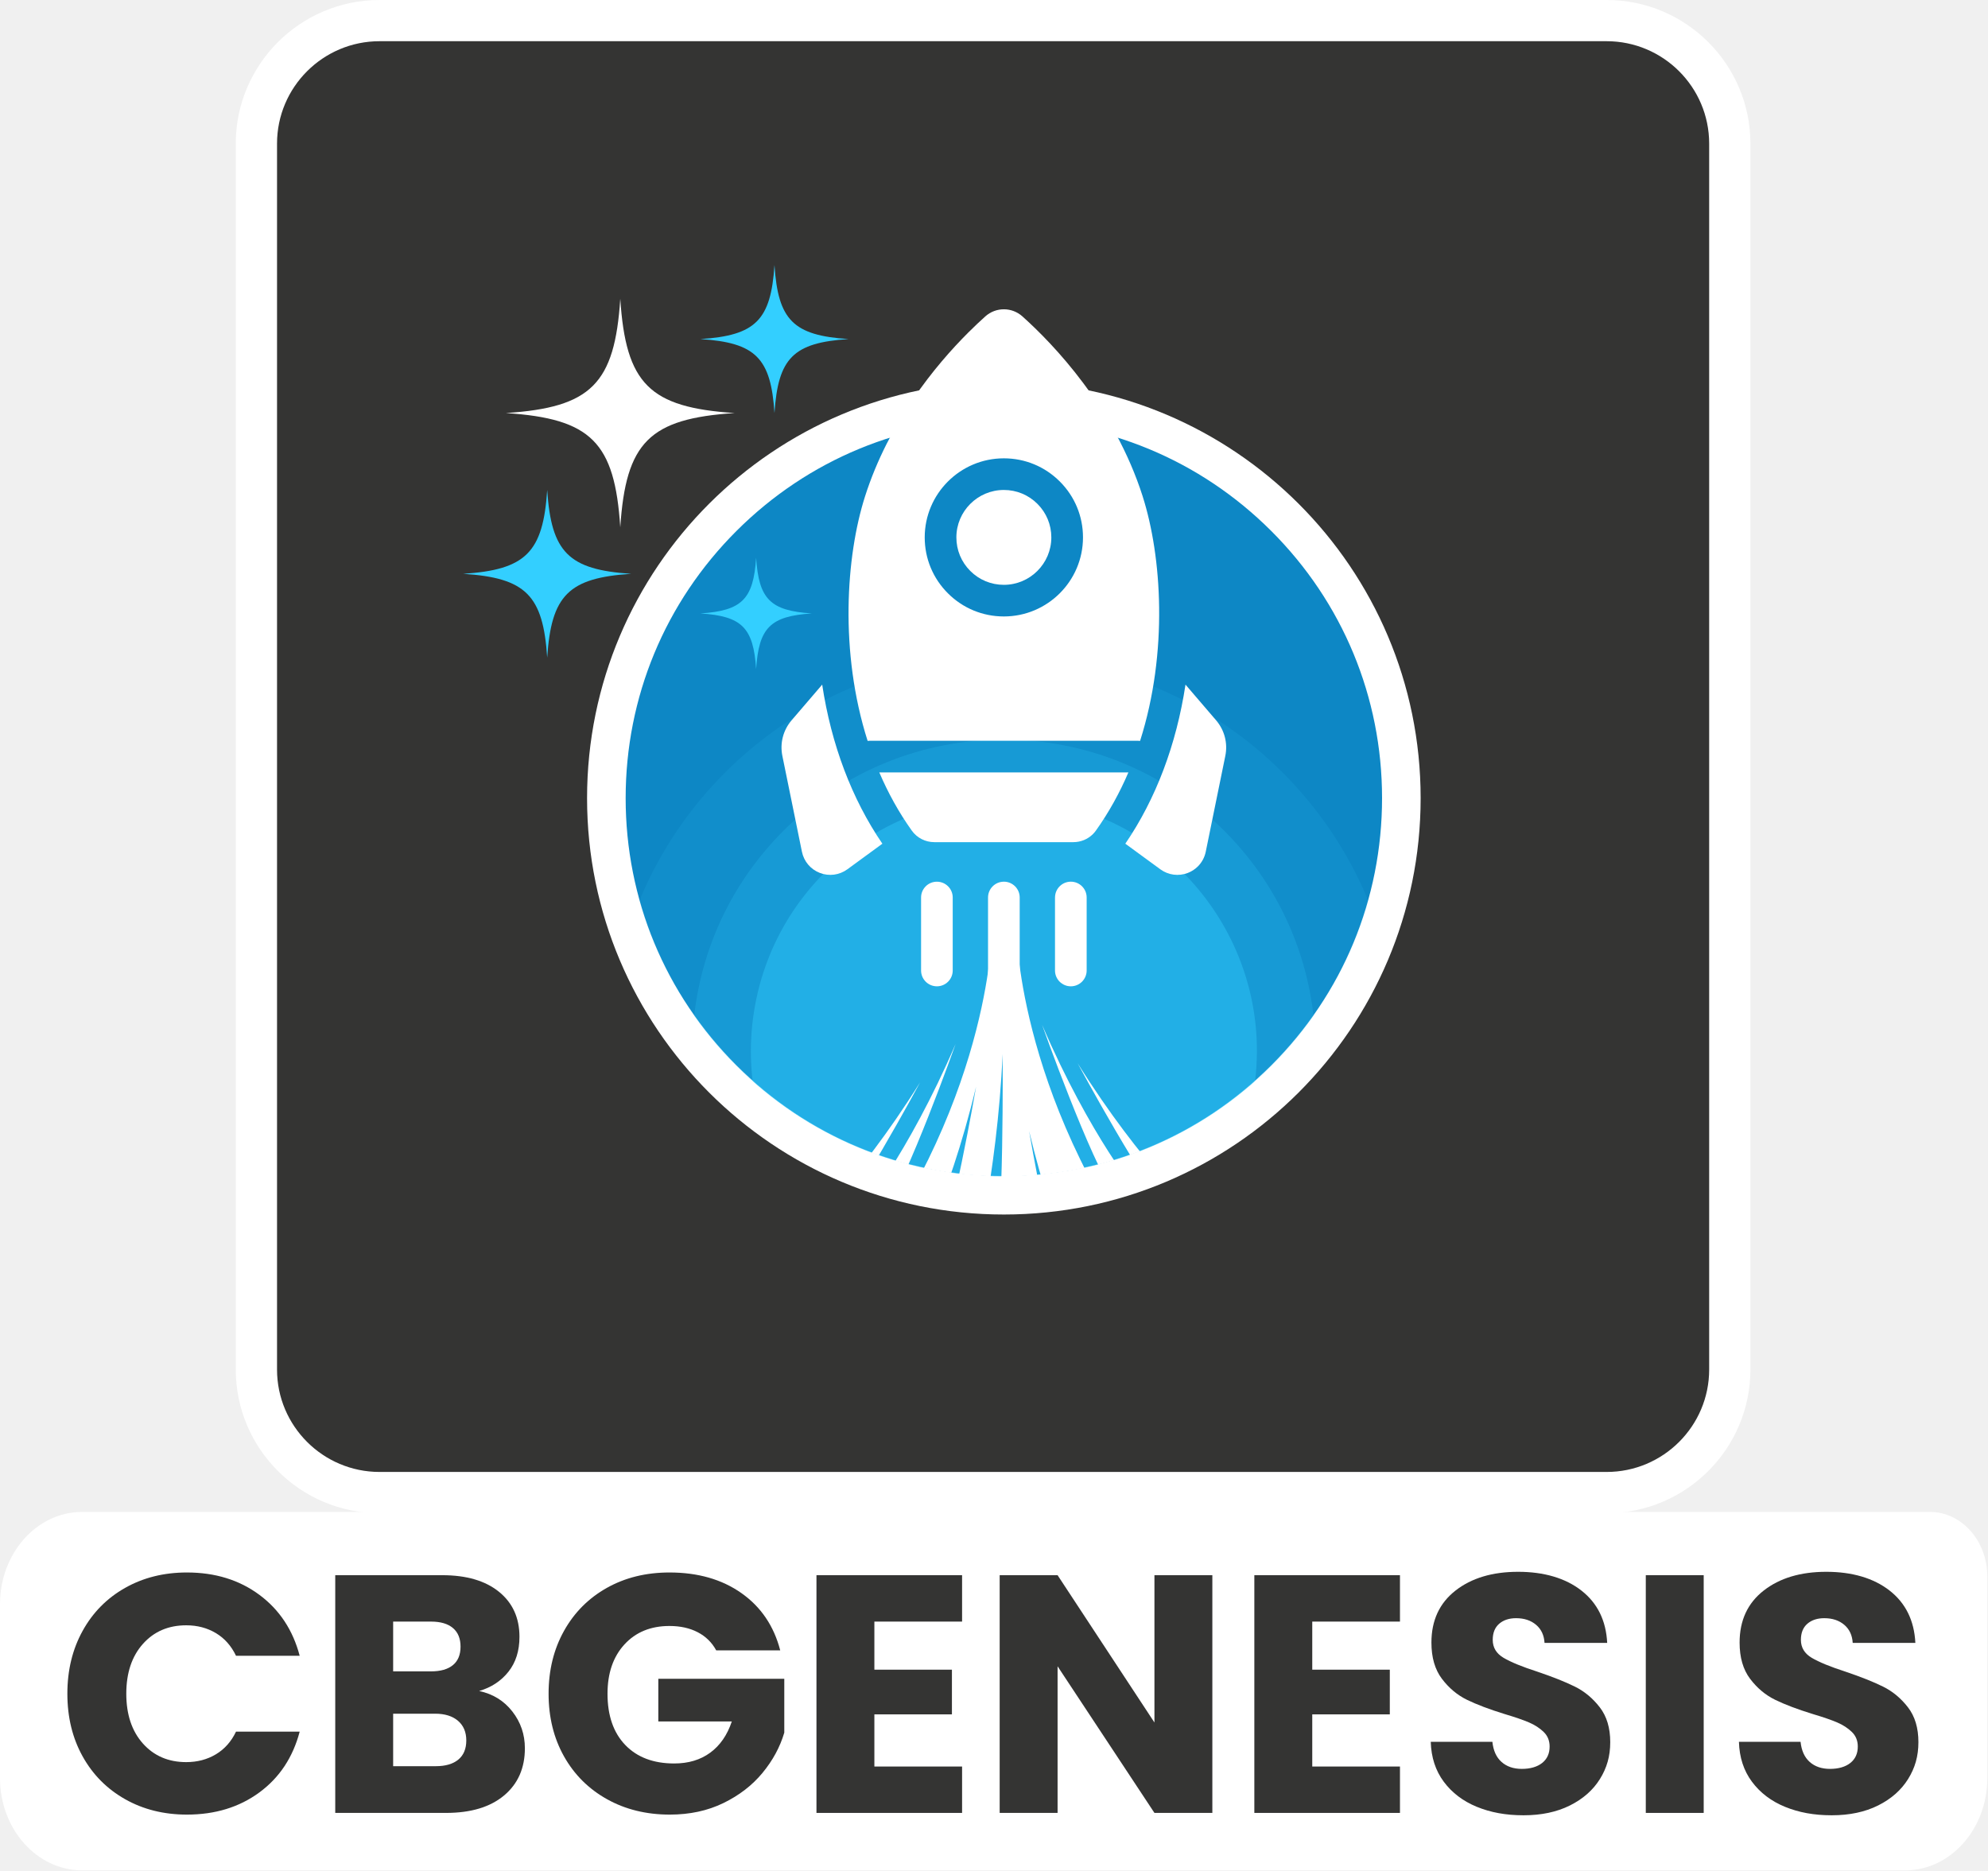
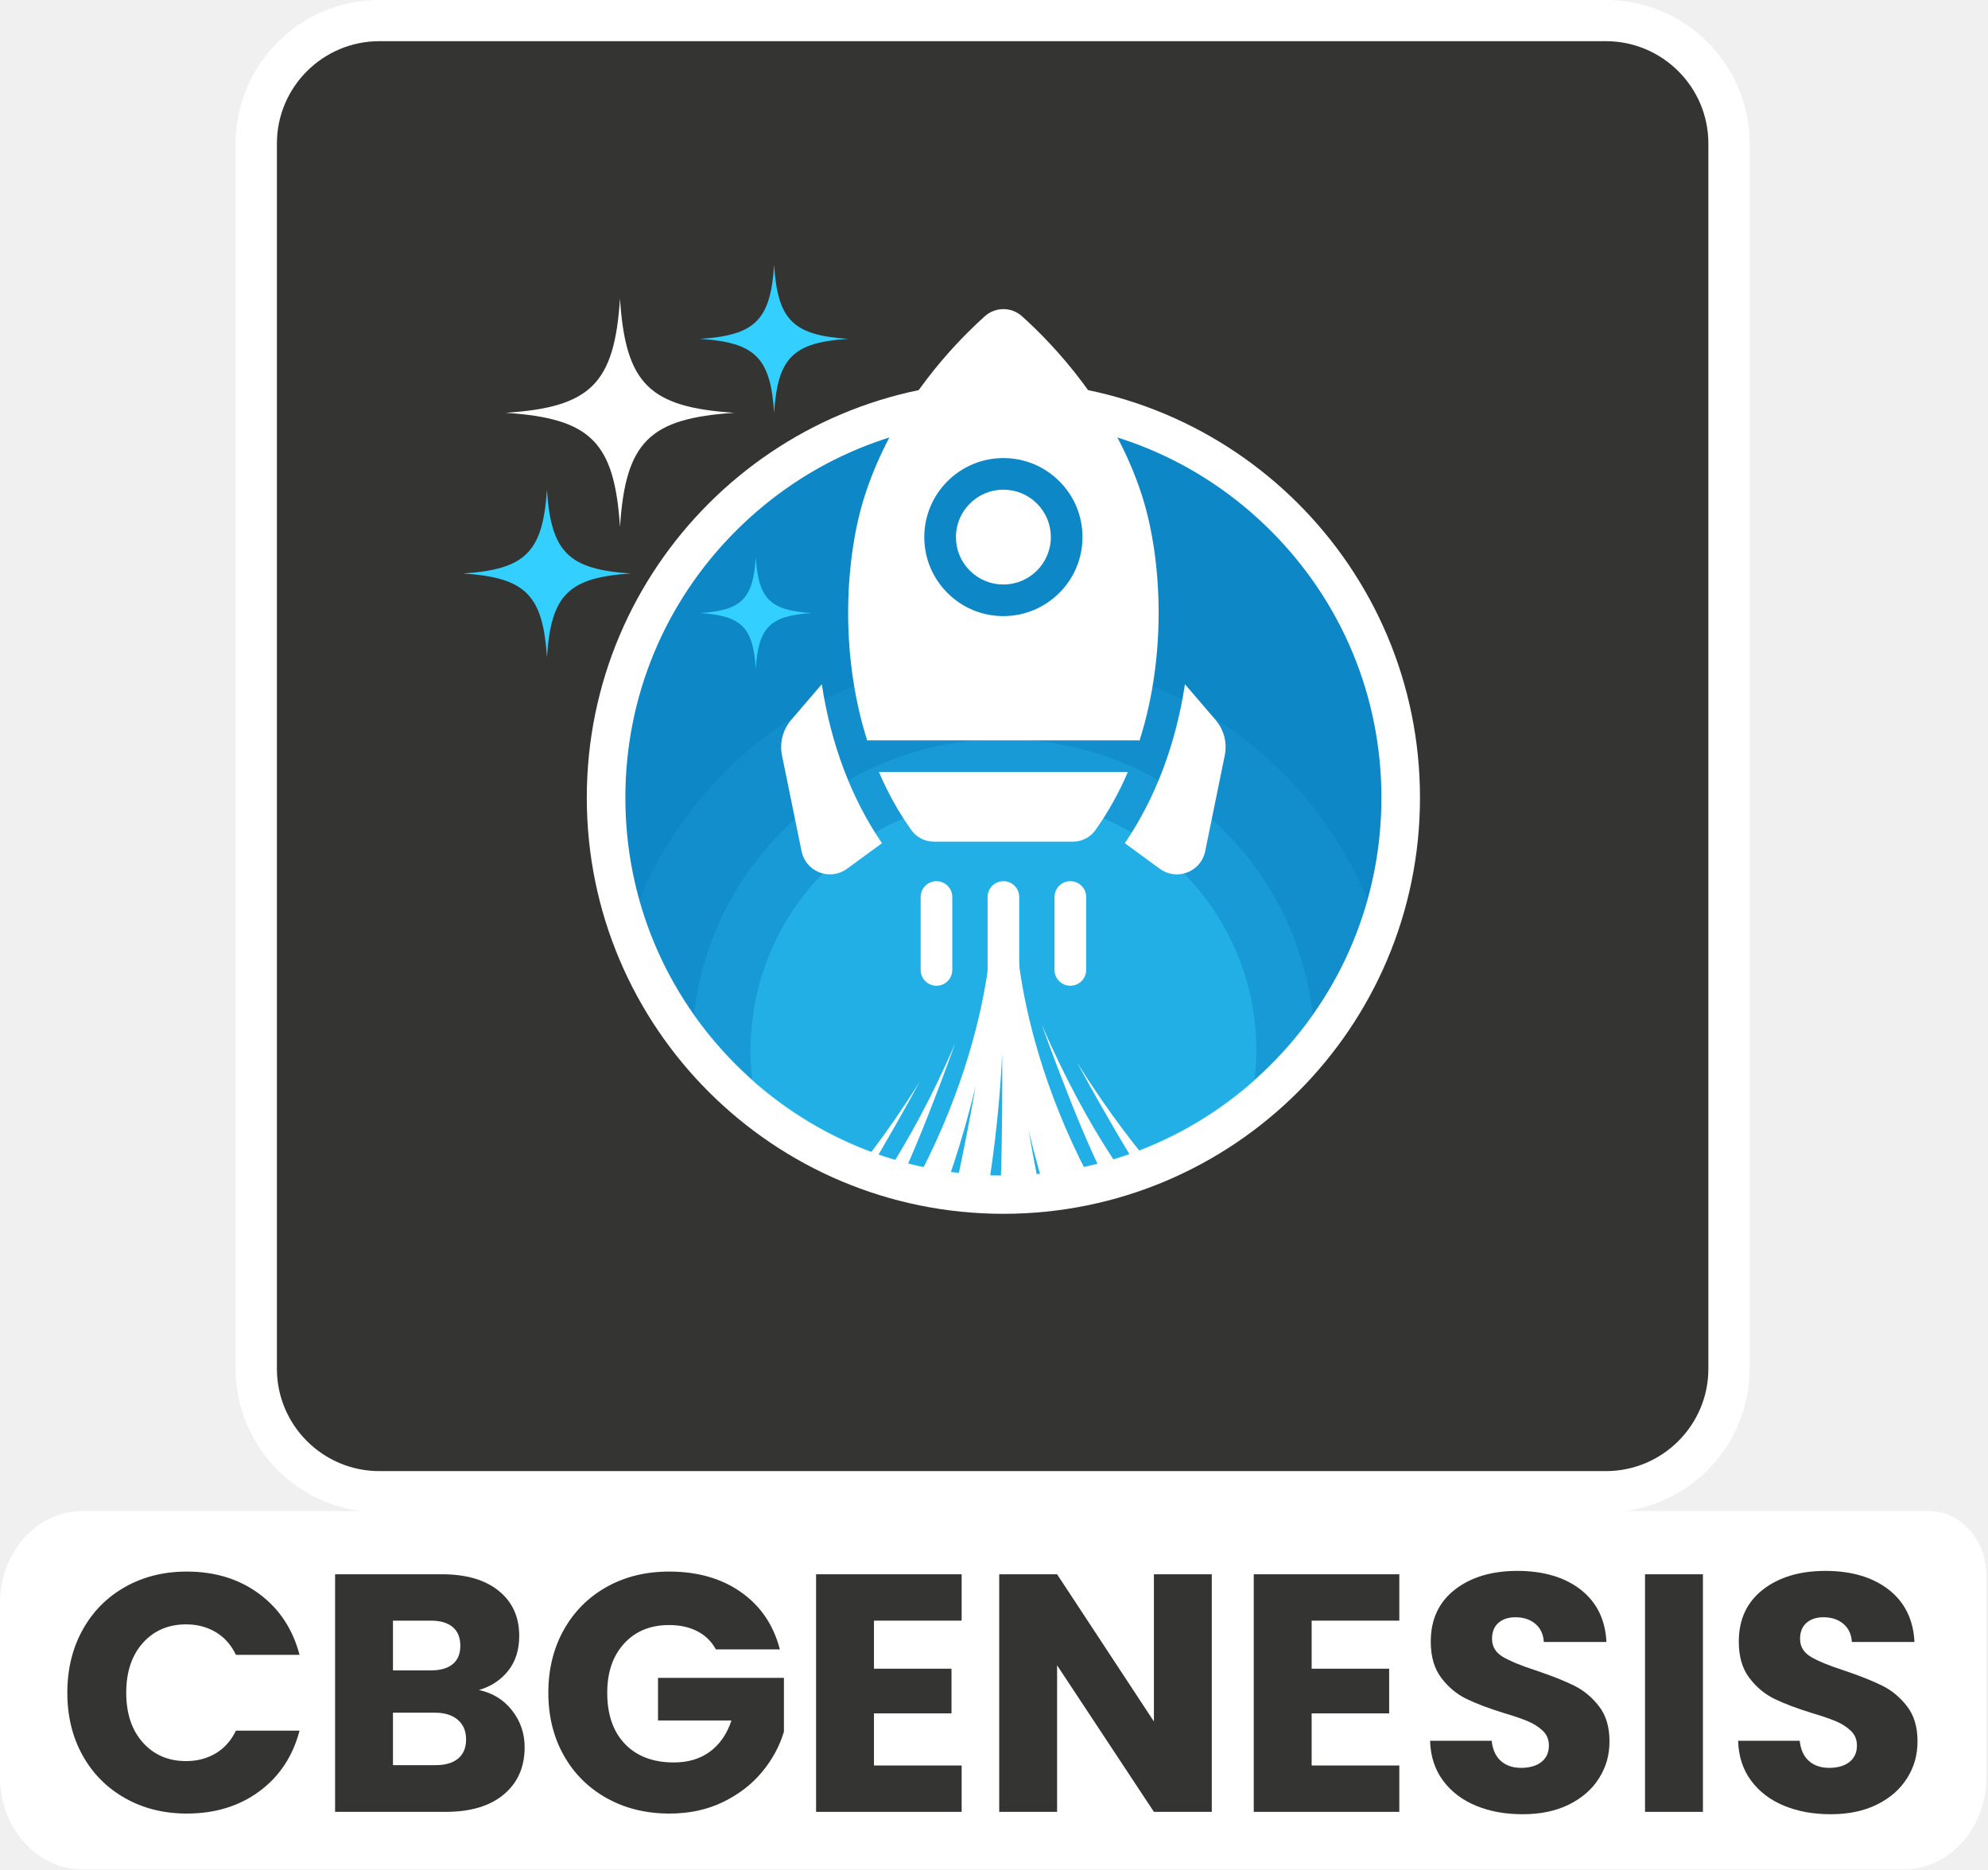
- <svg xmlns="http://www.w3.org/2000/svg" width="389" height="366" viewBox="0 0 389 366" fill="none">
-   <path d="M372.776 366.001H16.087C7.2 366.001 0 357.917 0 347.946V313.915C0 303.944 7.204 295.859 16.087 295.859H377.615C383.826 295.859 388.863 301.512 388.863 308.484V347.946C388.863 357.917 381.659 366.001 372.776 366.001Z" fill="white" />
-   <g clip-path="url(#clip0_912_1367)">
-     <path d="M16.164 319.142C18.151 315.541 20.924 312.736 24.48 310.726C28.036 308.716 32.067 307.711 36.573 307.711C42.096 307.711 46.822 309.169 50.754 312.084C54.686 315 57.314 318.976 58.64 324.012H46.182C45.254 322.068 43.94 320.589 42.239 319.572C40.538 318.556 38.605 318.048 36.441 318.048C32.951 318.048 30.123 319.263 27.959 321.693C25.794 324.123 24.712 327.37 24.712 331.434C24.712 335.498 25.794 338.745 27.959 341.175C30.123 343.605 32.951 344.82 36.441 344.82C38.605 344.82 40.538 344.311 42.239 343.295C43.94 342.279 45.254 340.799 46.182 338.856H58.64C57.314 343.892 54.686 347.857 50.754 350.75C46.822 353.644 42.096 355.091 36.573 355.091C32.067 355.091 28.036 354.086 24.48 352.076C20.924 350.066 18.151 347.271 16.164 343.693C14.176 340.115 13.182 336.028 13.182 331.434C13.182 326.84 14.176 322.742 16.164 319.142Z" fill="#343433" />
-     <path d="M100.254 334.914C101.889 337.012 102.706 339.409 102.706 342.104C102.706 345.991 101.348 349.073 98.631 351.348C95.914 353.623 92.126 354.76 87.266 354.76H65.598V308.242H86.537C91.264 308.242 94.964 309.325 97.637 311.489C100.31 313.654 101.646 316.592 101.646 320.302C101.646 323.041 100.928 325.317 99.492 327.128C98.057 328.939 96.146 330.198 93.76 330.905C96.455 331.479 98.62 332.816 100.254 334.914ZM76.929 327.062H84.351C86.206 327.062 87.631 326.653 88.625 325.836C89.619 325.018 90.116 323.815 90.116 322.224C90.116 320.634 89.619 319.419 88.625 318.58C87.631 317.74 86.206 317.321 84.351 317.321H76.929V327.062ZM89.685 344.324C90.723 343.462 91.242 342.214 91.242 340.58C91.242 338.945 90.701 337.664 89.619 336.736C88.537 335.809 87.046 335.345 85.146 335.345H76.929V345.616H85.278C87.178 345.616 88.647 345.185 89.685 344.324Z" fill="#343433" />
-     <path d="M140.146 322.952C139.307 321.406 138.103 320.224 136.535 319.407C134.966 318.589 133.122 318.181 131.001 318.181C127.335 318.181 124.397 319.385 122.188 321.792C119.979 324.2 118.875 327.414 118.875 331.434C118.875 335.719 120.035 339.065 122.354 341.473C124.673 343.881 127.865 345.085 131.929 345.085C134.712 345.085 137.065 344.378 138.986 342.964C140.908 341.55 142.311 339.518 143.194 336.868H128.815V328.518H153.465V339.054C152.626 341.882 151.201 344.51 149.191 346.94C147.181 349.37 144.63 351.336 141.538 352.838C138.445 354.34 134.955 355.091 131.068 355.091C126.473 355.091 122.376 354.086 118.776 352.076C115.175 350.066 112.37 347.271 110.36 343.693C108.35 340.115 107.345 336.028 107.345 331.434C107.345 326.84 108.35 322.742 110.36 319.142C112.37 315.541 115.164 312.736 118.742 310.726C122.321 308.716 126.407 307.711 131.001 307.711C136.568 307.711 141.262 309.058 145.083 311.753C148.904 314.448 151.433 318.181 152.67 322.952H140.146Z" fill="#343433" />
-     <path d="M171.092 317.321V326.73H186.267V335.477H171.092V345.682H188.255V354.76H159.761V308.242H188.255V317.321H171.092Z" fill="#343433" />
-     <path d="M237.225 354.76H225.894L206.942 326.068V354.76H195.61V308.242H206.942L225.894 337.068V308.242H237.225V354.76Z" fill="#343433" />
-     <path d="M256.774 317.321V326.73H271.949V335.477H256.774V345.682H273.937V354.76H245.442V308.242H273.937V317.321H256.774Z" fill="#343433" />
-     <path d="M288.973 353.566C286.278 352.462 284.125 350.827 282.512 348.663C280.9 346.498 280.049 343.892 279.961 340.843H292.021C292.198 342.566 292.794 343.88 293.81 344.786C294.826 345.692 296.152 346.145 297.786 346.145C299.421 346.145 300.79 345.758 301.762 344.985C302.734 344.212 303.22 343.141 303.22 341.771C303.22 340.622 302.834 339.673 302.06 338.922C301.287 338.171 300.338 337.552 299.211 337.066C298.085 336.58 296.483 336.028 294.407 335.41C291.403 334.482 288.951 333.554 287.051 332.626C285.152 331.699 283.517 330.329 282.148 328.518C280.778 326.707 280.093 324.343 280.093 321.428C280.093 317.098 281.662 313.708 284.798 311.256C287.935 308.804 292.021 307.578 297.057 307.578C302.094 307.578 306.313 308.804 309.449 311.256C312.586 313.708 314.264 317.12 314.485 321.494H302.226C302.138 319.992 301.586 318.81 300.569 317.949C299.553 317.087 298.25 316.656 296.66 316.656C295.29 316.656 294.186 317.021 293.347 317.75C292.507 318.479 292.088 319.528 292.088 320.897C292.088 322.399 292.794 323.57 294.208 324.41C295.622 325.249 297.831 326.155 300.835 327.126C303.839 328.142 306.279 329.114 308.157 330.042C310.034 330.97 311.658 332.317 313.027 334.084C314.397 335.851 315.082 338.126 315.082 340.91C315.082 343.693 314.408 345.968 313.061 348.133C311.713 350.297 309.758 352.02 307.196 353.301C304.634 354.582 301.608 355.223 298.118 355.223C294.628 355.223 291.668 354.671 288.973 353.566Z" fill="#343433" />
-     <path d="M333.37 308.242V354.76H322.039V308.242H333.37Z" fill="#343433" />
-     <path d="M349.275 353.566C346.58 352.462 344.426 350.827 342.814 348.663C341.201 346.498 340.351 343.892 340.263 340.843H352.323C352.5 342.566 353.096 343.88 354.112 344.786C355.128 345.692 356.454 346.145 358.088 346.145C359.723 346.145 361.092 345.758 362.064 344.985C363.036 344.212 363.522 343.141 363.522 341.771C363.522 340.622 363.135 339.673 362.362 338.922C361.589 338.171 360.639 337.552 359.513 337.066C358.386 336.58 356.785 336.028 354.709 335.41C351.705 334.482 349.253 333.554 347.353 332.626C345.454 331.699 343.819 330.329 342.449 328.518C341.08 326.707 340.395 324.343 340.395 321.428C340.395 317.098 341.964 313.708 345.1 311.256C348.237 308.804 352.323 307.578 357.359 307.578C362.395 307.578 366.614 308.804 369.751 311.256C372.887 313.708 374.566 317.12 374.787 321.494H362.528C362.44 319.992 361.887 318.81 360.871 317.949C359.855 317.087 358.552 316.656 356.962 316.656C355.592 316.656 354.488 317.021 353.648 317.75C352.809 318.479 352.389 319.528 352.389 320.897C352.389 322.399 353.096 323.57 354.51 324.41C355.923 325.249 358.132 326.155 361.136 327.126C364.14 328.142 366.581 329.114 368.459 330.042C370.336 330.97 371.96 332.317 373.329 334.084C374.699 335.851 375.383 338.126 375.383 340.91C375.383 343.693 374.71 345.968 373.362 348.133C372.015 350.297 370.06 352.02 367.498 353.301C364.936 354.582 361.909 355.223 358.419 355.223C354.929 355.223 351.97 354.671 349.275 353.566Z" fill="#343433" />
+ <svg xmlns="http://www.w3.org/2000/svg" width="638" height="600" viewBox="0 0 638 600" fill="none">
+   <path d="M611.109 599.998H26.372C11.803 599.998 0 586.745 0 570.399V514.611C0 498.265 11.81 485.012 26.372 485.012H619.041C629.223 485.012 637.48 494.279 637.48 505.707V570.399C637.48 586.745 625.671 599.998 611.109 599.998Z" fill="white" />
+   <g clip-path="url(#clip0_912_1230)">
+     <path d="M26.498 523.18C29.757 517.278 34.301 512.679 40.131 509.384C45.961 506.089 52.569 504.441 59.956 504.441C69.009 504.441 76.758 506.831 83.204 511.611C89.649 516.391 93.958 522.909 96.131 531.165H75.708C74.187 527.978 72.033 525.552 69.245 523.886C66.456 522.221 63.288 521.388 59.739 521.388C54.018 521.388 49.383 523.379 45.834 527.363C42.286 531.346 40.511 536.669 40.511 543.331C40.511 549.994 42.286 555.317 45.834 559.3C49.383 563.283 54.018 565.275 59.739 565.275C63.288 565.275 66.456 564.442 69.245 562.776C72.033 561.111 74.187 558.685 75.708 555.498H96.131C93.958 563.754 89.649 570.254 83.204 574.997C76.758 579.741 69.009 582.113 59.956 582.113C52.569 582.113 45.961 580.465 40.131 577.17C34.301 573.875 29.757 569.294 26.498 563.428C23.239 557.562 21.609 550.863 21.609 543.331C21.609 535.8 23.239 529.083 26.498 523.18Z" fill="#343433" />
+     <path d="M164.352 549.033C167.031 552.473 168.371 556.402 168.371 560.819C168.371 567.192 166.144 572.244 161.69 575.973C157.236 579.703 151.026 581.568 143.06 581.568H107.537V505.309H141.865C149.614 505.309 155.679 507.083 160.061 510.632C164.442 514.18 166.633 518.996 166.633 525.08C166.633 529.57 165.456 533.299 163.102 536.269C160.749 539.238 157.616 541.302 153.706 542.461C158.123 543.402 161.672 545.593 164.352 549.033ZM126.113 536.16H138.28C141.322 536.16 143.657 535.49 145.287 534.15C146.916 532.81 147.731 530.837 147.731 528.23C147.731 525.623 146.916 523.631 145.287 522.255C143.657 520.879 141.322 520.191 138.28 520.191H126.113V536.16ZM147.025 564.458C148.727 563.046 149.578 561 149.578 558.321C149.578 555.641 148.69 553.541 146.916 552.02C145.142 550.499 142.698 549.739 139.584 549.739H126.113V566.577H139.801C142.915 566.577 145.323 565.871 147.025 564.458Z" fill="#343433" />
+     <path d="M229.748 529.427C228.372 526.892 226.398 524.955 223.827 523.615C221.256 522.275 218.233 521.605 214.757 521.605C208.746 521.605 203.93 523.579 200.309 527.526C196.688 531.473 194.877 536.741 194.877 543.331C194.877 550.356 196.778 555.842 200.58 559.789C204.382 563.736 209.615 565.71 216.278 565.71C220.84 565.71 224.696 564.551 227.847 562.233C230.997 559.916 233.297 556.584 234.745 552.239H211.172V538.552H251.583V555.824C250.207 560.459 247.871 564.768 244.576 568.751C241.281 572.734 237.099 575.957 232.029 578.419C226.96 580.882 221.238 582.113 214.865 582.113C207.333 582.113 200.616 580.465 194.714 577.17C188.812 573.875 184.213 569.294 180.918 563.428C177.623 557.562 175.975 550.863 175.975 543.331C175.975 535.8 177.623 529.083 180.918 523.18C184.213 517.278 188.794 512.679 194.66 509.384C200.526 506.089 207.225 504.441 214.757 504.441C223.882 504.441 231.577 506.65 237.841 511.068C244.105 515.486 248.252 521.605 250.279 529.427H229.748Z" fill="#343433" />
+     <path d="M280.479 520.191V535.617H305.356V549.956H280.479V566.685H308.615V581.568H261.903V505.309H308.615V520.191H280.479Z" fill="#343433" />
+     <path d="M388.894 581.568H370.318L339.249 534.53V581.568H320.673V505.309H339.249L370.318 552.563V505.309H388.894V581.568Z" fill="#343433" />
+     <path d="M420.94 520.191V535.617H445.817V549.956H420.94V566.685H449.076V581.568H402.364V505.309H449.076V520.191H420.94Z" fill="#343433" />
+     <path d="M473.726 579.613C469.308 577.802 465.778 575.123 463.134 571.574C460.491 568.025 459.097 563.753 458.952 558.756H478.723C479.013 561.58 479.991 563.735 481.656 565.219C483.322 566.704 485.495 567.446 488.174 567.446C490.854 567.446 493.099 566.812 494.692 565.545C496.285 564.278 497.082 562.521 497.082 560.276C497.082 558.394 496.448 556.836 495.181 555.605C493.914 554.374 492.356 553.36 490.51 552.564C488.663 551.767 486.038 550.862 482.634 549.848C477.709 548.327 473.69 546.806 470.576 545.285C467.462 543.764 464.782 541.519 462.537 538.55C460.292 535.581 459.169 531.706 459.169 526.927C459.169 519.829 461.74 514.271 466.882 510.252C472.024 506.232 478.723 504.223 486.979 504.223C495.235 504.223 502.151 506.232 507.293 510.252C512.435 514.271 515.187 519.866 515.549 527.035H495.452C495.308 524.573 494.402 522.636 492.737 521.223C491.071 519.811 488.935 519.105 486.327 519.105C484.082 519.105 482.272 519.703 480.896 520.898C479.52 522.093 478.832 523.813 478.832 526.058C478.832 528.52 479.991 530.439 482.308 531.815C484.625 533.191 488.247 534.676 493.171 536.269C498.096 537.935 502.097 539.528 505.175 541.049C508.253 542.57 510.914 544.778 513.159 547.675C515.405 550.572 516.527 554.302 516.527 558.864C516.527 563.427 515.423 567.156 513.214 570.705C511.005 574.254 507.8 577.078 503.6 579.178C499.399 581.279 494.439 582.329 488.717 582.329C482.996 582.329 478.144 581.423 473.726 579.613Z" fill="#343433" />
+     <path d="M546.51 505.309V581.568H527.934V505.309H546.51Z" fill="#343433" />
+     <path d="M572.581 579.613C568.163 577.802 564.633 575.123 561.989 571.574C559.346 568.025 557.952 563.753 557.807 558.756H577.578C577.868 561.58 578.846 563.735 580.511 565.219C582.177 566.704 584.35 567.446 587.029 567.446C589.709 567.446 591.954 566.812 593.547 565.545C595.14 564.278 595.937 562.521 595.937 560.276C595.937 558.394 595.303 556.836 594.036 555.605C592.769 554.374 591.211 553.36 589.365 552.564C587.518 551.767 584.893 550.862 581.489 549.848C576.564 548.327 572.545 546.806 569.431 545.285C566.317 543.764 563.637 541.519 561.392 538.55C559.147 535.581 558.024 531.706 558.024 526.927C558.024 519.829 560.595 514.271 565.737 510.252C570.879 506.232 577.578 504.223 585.834 504.223C594.09 504.223 601.006 506.232 606.148 510.252C611.29 514.271 614.042 519.866 614.404 527.035H594.307C594.163 524.573 593.257 522.636 591.592 521.223C589.926 519.811 587.79 519.105 585.182 519.105C582.937 519.105 581.127 519.703 579.751 520.898C578.375 522.093 577.687 523.813 577.687 526.058C577.687 528.52 578.845 530.439 581.163 531.815C583.48 533.191 587.102 534.676 592.026 536.269C596.951 537.935 600.952 539.528 604.03 541.049C607.108 542.57 609.769 544.778 612.014 547.675C614.259 550.572 615.382 554.302 615.382 558.864C615.382 563.427 614.278 567.156 612.069 570.705C609.86 574.254 606.655 577.078 602.455 579.178C598.254 581.279 593.294 582.329 587.572 582.329C581.851 582.329 576.999 581.423 572.581 579.613Z" fill="#343433" />
  </g>
-   <path d="M314.378 4.031H74.261C60.955 4.031 50.168 14.808 50.168 28.103V267.999C50.168 281.293 60.955 292.07 74.261 292.07H314.378C327.684 292.07 338.472 281.293 338.472 267.999V28.103C338.472 14.808 327.684 4.031 314.378 4.031Z" fill="#343433" />
-   <path d="M314.382 296.103H74.266C58.756 296.103 46.136 283.495 46.136 268V28.104C46.132 12.608 58.752 0 74.266 0H314.382C329.892 0 342.511 12.608 342.511 28.104V268C342.511 283.495 329.892 296.103 314.382 296.103ZM74.266 8.064C63.203 8.064 54.208 17.056 54.208 28.104V268C54.208 279.052 63.208 288.039 74.266 288.039H314.382C325.444 288.039 334.44 279.048 334.44 268V28.104C334.44 17.052 325.44 8.064 314.382 8.064H74.266Z" fill="white" />
-   <path d="M196.428 233.889C153.54 233.889 118.65 199.031 118.65 156.183C118.65 113.334 153.54 78.477 196.428 78.477C239.316 78.477 274.205 113.334 274.205 156.183C274.205 199.031 239.316 233.889 196.428 233.889Z" fill="#0D87C5" />
-   <path d="M196.428 82.251C216.195 82.251 234.776 89.94 248.756 103.907C262.732 117.87 270.432 136.438 270.432 156.187C270.432 175.936 262.736 194.5 248.756 208.467C234.78 222.43 216.195 230.123 196.428 230.123C176.661 230.123 158.08 222.434 144.1 208.467C130.124 194.504 122.424 175.936 122.424 156.187C122.424 136.438 130.12 117.875 144.1 103.907C158.076 89.944 176.661 82.251 196.428 82.251ZM196.428 74.703C151.385 74.703 114.873 111.181 114.873 156.183C114.873 201.185 151.385 237.663 196.428 237.663C241.471 237.663 277.983 201.185 277.983 156.183C277.983 111.181 241.471 74.703 196.428 74.703Z" fill="white" />
-   <mask id="mask0_912_1367" style="mask-type:luminance" maskUnits="userSpaceOnUse" x="122" y="82" width="149" height="149">
-     <path d="M196.428 230.214C237.353 230.214 270.529 197.069 270.529 156.181C270.529 115.294 237.353 82.148 196.428 82.148C155.503 82.148 122.327 115.294 122.327 156.181C122.327 197.069 155.503 230.214 196.428 230.214Z" fill="white" />
+   <path d="M515.373 6.609H121.74C99.926 6.609 82.242 24.277 82.242 46.071V439.342C82.242 461.136 99.926 478.803 121.74 478.803H515.373C537.187 478.803 554.871 461.136 554.871 439.342V46.071C554.871 24.277 537.187 6.609 515.373 6.609Z" fill="#343433" />
+   <path d="M515.38 485.414H121.746C96.321 485.414 75.633 464.744 75.633 439.342V46.071C75.626 20.669 96.314 0 121.746 0H515.38C540.805 0 561.494 20.669 561.494 46.071V439.342C561.494 464.744 540.805 485.414 515.38 485.414ZM121.746 13.22C103.612 13.22 88.865 27.96 88.865 46.071V439.342C88.865 457.46 103.619 472.194 121.746 472.194H515.38C533.515 472.194 548.262 457.453 548.262 439.342V46.071C548.262 27.953 533.508 13.22 515.38 13.22H121.746Z" fill="white" />
+   <path d="M322.013 383.422C251.704 383.422 194.509 326.279 194.509 256.035C194.509 185.791 251.704 128.648 322.013 128.648C392.321 128.648 449.517 185.791 449.517 256.035C449.517 326.279 392.321 383.422 322.013 383.422Z" fill="#0D87C5" />
+   <path d="M322.013 134.835C354.418 134.835 384.878 147.44 407.796 170.337C430.708 193.227 443.331 223.666 443.331 256.041C443.331 288.416 430.714 318.849 407.796 341.745C384.885 364.636 354.418 377.247 322.013 377.247C289.608 377.247 259.148 364.642 236.23 341.745C213.318 318.855 200.695 288.416 200.695 256.041C200.695 223.666 213.312 193.233 236.23 170.337C259.141 147.446 289.608 134.835 322.013 134.835ZM322.013 122.461C248.172 122.461 188.316 182.261 188.316 256.034C188.316 329.808 248.172 389.608 322.013 389.608C395.854 389.608 455.71 329.808 455.71 256.034C455.71 182.261 395.854 122.461 322.013 122.461Z" fill="white" />
+   <mask id="mask0_912_1230" style="mask-type:luminance" maskUnits="userSpaceOnUse" x="200" y="134" width="244" height="244">
+     <path d="M322.013 377.402C389.103 377.402 443.49 323.065 443.49 256.037C443.49 189.009 389.103 134.672 322.013 134.672C254.923 134.672 200.536 189.009 200.536 256.037C200.536 323.065 254.923 377.402 322.013 377.402Z" fill="white" />
  </mask>
-   <g mask="url(#mask0_912_1367)">
-     <path opacity="0.1" d="M196.427 282.692C239.022 282.692 273.551 248.194 273.551 205.639C273.551 163.084 239.022 128.586 196.427 128.586C153.833 128.586 119.304 163.084 119.304 205.639C119.304 248.194 153.833 282.692 196.427 282.692Z" fill="#33CFFF" />
-     <path opacity="0.2" d="M239.544 248.718C263.357 224.927 263.357 186.354 239.544 162.563C215.731 138.772 177.123 138.772 153.31 162.563C129.497 186.354 129.497 224.927 153.31 248.718C177.123 272.509 215.731 272.509 239.544 248.718Z" fill="#33CFFF" />
-     <path opacity="0.4" d="M245.295 213.576C249.675 186.616 231.351 161.214 204.367 156.838C177.382 152.462 151.957 170.769 147.576 197.729C143.196 224.688 161.521 250.091 188.505 254.467C215.489 258.843 240.915 240.535 245.295 213.576Z" fill="#33CFFF" />
-     <path d="M209.673 256.48C206.13 249.202 201.368 221.324 201.368 221.324C206.457 242.622 213.092 255.077 214.173 257.016H231.128C199.992 220.252 199.023 183.762 199.023 183.762H193.99C193.99 183.762 193.026 220.252 161.886 257.016H212.769L209.669 256.48H209.673ZM178.045 248.577C178.045 248.577 185.447 235.868 191 212.619C191 212.619 186.242 240.497 182.694 247.775L178.041 248.581L178.045 248.577ZM194.422 248.614L190.007 250.287C190.007 250.287 195.145 230.143 196.186 206.265C196.186 206.265 196.521 240.799 194.418 248.618L194.422 248.614Z" fill="white" />
-     <path d="M203.91 200.539C203.91 200.539 213.37 227.191 218.104 233.759H222.826C222.826 233.759 213.358 222.498 203.91 200.539Z" fill="white" />
-     <path d="M210.855 208.043C210.855 208.043 224.262 232.949 229.945 238.719L234.61 238.001C234.61 238.001 223.54 228.312 210.855 208.043Z" fill="white" />
-     <path d="M186.988 204.289C186.988 204.289 177.532 230.945 172.794 237.509H168.072C168.072 237.509 177.54 226.248 186.988 204.289Z" fill="white" />
-     <path d="M180.043 211.789C180.043 211.789 166.636 236.695 160.953 242.465L156.288 241.747C156.288 241.747 167.358 232.058 180.043 211.789Z" fill="white" />
+   <g mask="url(#mask0_912_1230)">
+     <path opacity="0.1" d="M322.012 463.417C391.839 463.417 448.444 406.863 448.444 337.101C448.444 267.339 391.839 210.785 322.012 210.785C252.186 210.785 195.58 267.339 195.58 337.101C195.58 406.863 252.186 463.417 322.012 463.417Z" fill="#33CFFF" />
+     <path opacity="0.2" d="M392.695 407.724C431.732 368.722 431.732 305.489 392.695 266.487C353.657 227.486 290.365 227.486 251.328 266.487C212.291 305.489 212.291 368.722 251.328 407.724C290.365 446.725 353.657 446.725 392.695 407.724Z" fill="#33CFFF" />
+     <path opacity="0.4" d="M402.123 350.116C409.303 305.92 379.264 264.277 335.027 257.103C290.791 249.929 249.109 279.941 241.928 324.137C234.748 368.332 264.787 409.976 309.024 417.15C353.26 424.324 394.942 394.312 402.123 350.116Z" fill="#33CFFF" />
+     <path d="M343.727 420.46C337.918 408.529 330.111 362.828 330.111 362.828C338.454 397.742 349.331 418.16 351.104 421.339H378.898C327.855 361.07 326.267 301.25 326.267 301.25H318.017C318.017 301.25 316.436 361.07 265.387 421.339H348.802L343.72 420.46H343.727ZM291.877 407.505C291.877 407.505 304.011 386.67 313.115 348.557C313.115 348.557 305.314 394.258 299.499 406.189L291.871 407.511L291.877 407.505ZM318.725 407.564L311.487 410.307C311.487 410.307 319.909 377.284 321.616 338.14C321.616 338.14 322.165 394.754 318.718 407.571L318.725 407.564Z" fill="white" />
+     <path d="M334.279 328.75C334.279 328.75 349.787 372.442 357.548 383.209H365.289C365.289 383.209 349.767 364.748 334.279 328.75Z" fill="white" />
+     <path d="M345.665 341.055C345.665 341.055 367.643 381.884 376.959 391.343L384.607 390.167C384.607 390.167 366.459 374.283 345.665 341.055Z" fill="white" />
+     <path d="M306.538 334.898C306.538 334.898 291.036 378.597 283.269 389.358H275.528C275.528 389.358 291.05 370.896 306.538 334.898Z" fill="white" />
+     <path d="M295.152 347.195C295.152 347.195 273.173 388.025 263.858 397.484L256.21 396.307C256.21 396.307 274.358 380.423 295.152 347.195Z" fill="white" />
  </g>
-   <path d="M121.371 58.465C120.282 75.125 115.665 79.742 98.989 80.827C115.665 81.915 120.286 86.528 121.371 103.189C122.461 86.528 127.078 81.911 143.754 80.827C127.078 79.738 122.457 75.125 121.371 58.465Z" fill="white" />
-   <path d="M147.954 109.148C147.426 117.261 145.174 119.507 137.054 120.039C145.174 120.567 147.422 122.817 147.954 130.93C148.483 122.817 150.735 120.571 158.855 120.039C150.735 119.511 148.487 117.261 147.954 109.148Z" fill="#33CFFF" />
-   <path d="M151.546 51.875C150.84 62.661 147.853 65.649 137.058 66.35C147.853 67.056 150.844 70.04 151.546 80.825C152.252 70.04 155.239 67.052 166.034 66.35C155.239 65.644 152.248 62.661 151.546 51.875Z" fill="#33CFFF" />
-   <path d="M107.072 95.875C106.273 108.1 102.883 111.487 90.647 112.286C102.883 113.084 106.273 116.471 107.072 128.696C107.871 116.471 111.261 113.084 123.498 112.286C111.261 111.487 107.871 108.1 107.072 95.875Z" fill="#33CFFF" />
-   <path d="M160.881 133.969L154.904 140.94C153.241 142.88 152.579 145.428 153.091 147.928L156.917 166.673C157.305 168.572 158.616 170.12 160.424 170.818C162.233 171.515 164.246 171.249 165.808 170.108L172.657 165.1C166.684 156.359 162.66 145.706 160.881 133.969Z" fill="white" />
-   <path d="M220.198 165.1L227.047 170.108C228.609 171.253 230.623 171.515 232.431 170.818C233.181 170.528 233.847 170.088 234.396 169.54C235.167 168.77 235.708 167.778 235.934 166.673L239.76 147.928C240.272 145.428 239.61 142.88 237.948 140.94L231.971 133.969C230.191 145.706 226.167 156.359 220.194 165.1H220.198Z" fill="white" />
-   <path d="M213.858 163.22C214.064 163.015 214.254 162.793 214.427 162.551C216.994 158.955 219.101 155.116 220.796 151.148H172.056C173.755 155.116 175.857 158.955 178.424 162.551C179.437 163.97 181.084 164.797 182.827 164.797H210.024C211.473 164.797 212.853 164.224 213.858 163.22Z" fill="white" />
-   <path d="M223.609 97.18C218.044 79.705 206.081 67.31 200.056 61.911C197.99 60.061 194.87 60.061 192.804 61.911C191.823 62.791 190.685 63.855 189.442 65.097C183.053 71.48 173.912 82.548 169.251 97.18C165.546 108.808 164.226 127.586 169.772 144.984C169.897 144.968 170.022 144.96 170.151 144.96H222.705C222.834 144.96 222.959 144.972 223.084 144.984C228.629 127.586 227.31 108.808 223.605 97.18H223.609ZM180.943 105.159C180.943 96.628 187.888 89.688 196.428 89.688C200.565 89.688 204.451 91.297 207.377 94.221C210.303 97.144 211.913 101.027 211.913 105.159C211.913 109.425 210.178 113.292 207.373 116.094C204.568 118.897 200.698 120.631 196.428 120.631C192.291 120.631 188.405 119.022 185.479 116.098C182.553 113.175 180.943 109.292 180.943 105.159Z" fill="white" />
-   <path d="M196.428 114.443C201.549 114.443 205.718 110.277 205.718 105.161C205.718 102.681 204.754 100.35 202.998 98.597C201.243 96.843 198.91 95.879 196.428 95.879C193.865 95.879 191.545 96.919 189.862 98.601C188.179 100.282 187.138 102.6 187.138 105.161C187.138 107.64 188.102 109.971 189.858 111.725C191.613 113.479 193.946 114.443 196.428 114.443Z" fill="white" />
-   <path d="M185.514 192.103C186.075 191.542 186.422 190.768 186.422 189.913V175.628C186.422 173.918 185.034 172.535 183.327 172.535C181.616 172.535 180.231 173.922 180.231 175.628V189.913C180.231 191.623 181.62 193.006 183.327 193.006C184.182 193.006 184.957 192.659 185.518 192.099L185.514 192.103Z" fill="white" />
-   <path d="M196.428 172.535C194.717 172.535 193.333 173.922 193.333 175.628V203.094C193.333 204.804 194.721 206.187 196.428 206.187C197.284 206.187 198.059 205.84 198.62 205.28C199.181 204.719 199.528 203.945 199.528 203.09V175.624C199.528 173.914 198.14 172.531 196.432 172.531L196.428 172.535Z" fill="white" />
-   <path d="M206.437 175.628V189.914C206.437 191.623 207.825 193.006 209.532 193.006C210.388 193.006 211.162 192.659 211.723 192.099C212.284 191.538 212.631 190.764 212.631 189.909V175.624C212.631 173.914 211.243 172.531 209.536 172.531C207.825 172.531 206.441 173.918 206.441 175.624L206.437 175.628Z" fill="white" />
+   <path d="M198.969 95.844C197.182 123.156 189.614 130.724 162.276 132.502C189.614 134.287 197.189 141.849 198.969 169.161C200.755 141.849 208.324 134.28 235.661 132.502C208.324 130.718 200.749 123.156 198.969 95.844Z" fill="white" />
+   <path d="M242.548 178.93C241.681 192.229 237.989 195.911 224.678 196.783C237.989 197.649 241.674 201.337 242.548 214.637C243.414 201.337 247.106 197.656 260.417 196.783C247.106 195.917 243.421 192.229 242.548 178.93Z" fill="#33CFFF" />
+   <path d="M248.436 85.039C247.278 102.721 242.382 107.619 224.685 108.769C242.382 109.925 247.285 114.817 248.436 132.498C249.594 114.817 254.49 109.919 272.188 108.769C254.49 107.612 249.587 102.721 248.436 85.039Z" fill="#33CFFF" />
+   <path d="M175.528 157.172C174.218 177.213 168.66 182.766 148.601 184.074C168.66 185.383 174.218 190.935 175.528 210.977C176.838 190.935 182.395 185.383 202.455 184.074C182.395 182.766 176.838 177.213 175.528 157.172Z" fill="#33CFFF" />
+   <path d="M263.739 219.617L253.941 231.046C251.215 234.225 250.13 238.403 250.97 242.501L257.242 273.23C257.878 276.344 260.028 278.882 262.992 280.025C265.956 281.169 269.257 280.733 271.818 278.862L283.045 270.652C273.253 256.322 266.657 238.859 263.739 219.617Z" fill="white" />
+   <path d="M360.982 270.652L372.21 278.862C374.77 280.739 378.071 281.169 381.035 280.025C382.266 279.549 383.358 278.829 384.257 277.93C385.521 276.668 386.408 275.041 386.778 273.23L393.05 242.501C393.89 238.403 392.805 234.225 390.079 231.046L380.281 219.617C377.363 238.859 370.767 256.322 360.976 270.652H360.982Z" fill="white" />
+   <path d="M350.588 267.571C350.926 267.234 351.237 266.871 351.521 266.474C355.729 260.578 359.183 254.285 361.961 247.781H282.06C284.845 254.285 288.292 260.578 292.5 266.474C294.16 268.801 296.86 270.156 299.718 270.156H344.303C346.678 270.156 348.941 269.217 350.588 267.571Z" fill="white" />
+   <path d="M366.572 159.311C357.448 130.664 337.839 110.345 327.961 101.494C324.573 98.46 319.459 98.46 316.072 101.494C314.464 102.935 312.598 104.68 310.561 106.716C300.087 117.18 285.102 135.324 277.461 159.311C271.387 178.374 269.224 209.157 278.314 237.679C278.519 237.652 278.724 237.639 278.936 237.639H365.09C365.302 237.639 365.507 237.659 365.712 237.679C374.802 209.157 372.639 178.374 366.565 159.311H366.572ZM296.627 172.392C296.627 158.406 308.013 147.03 322.013 147.03C328.794 147.03 335.166 149.667 339.962 154.46C344.759 159.252 347.399 165.617 347.399 172.392C347.399 179.386 344.554 185.725 339.956 190.318C335.358 194.912 329.013 197.755 322.013 197.755C315.232 197.755 308.86 195.117 304.064 190.325C299.267 185.533 296.627 179.168 296.627 172.392Z" fill="white" />
+   <path d="M322.013 187.612C330.409 187.612 337.243 180.784 337.243 172.396C337.243 168.331 335.662 164.51 332.784 161.635C329.906 158.759 326.082 157.18 322.013 157.18C317.812 157.18 314.008 158.885 311.249 161.641C308.49 164.398 306.783 168.198 306.783 172.396C306.783 176.461 308.364 180.281 311.242 183.157C314.12 186.032 317.944 187.612 322.013 187.612Z" fill="white" />
+   <path d="M304.123 314.922C305.043 314.003 305.612 312.734 305.612 311.333V287.914C305.612 285.111 303.336 282.844 300.537 282.844C297.732 282.844 295.463 285.118 295.463 287.914V311.333C295.463 314.135 297.739 316.402 300.537 316.402C301.94 316.402 303.21 315.834 304.13 314.915L304.123 314.922Z" fill="white" />
+   <path d="M322.014 282.843C319.209 282.843 316.939 285.116 316.939 287.912V332.939C316.939 335.742 319.215 338.009 322.014 338.009C323.417 338.009 324.687 337.441 325.606 336.522C326.526 335.603 327.095 334.334 327.095 332.933V287.906C327.095 285.103 324.819 282.836 322.021 282.836L322.014 282.843Z" fill="white" />
+   <path d="M338.421 287.912V311.331C338.421 314.134 340.697 316.401 343.495 316.401C344.898 316.401 346.168 315.833 347.088 314.914C348.008 313.995 348.576 312.726 348.576 311.325V287.906C348.576 285.103 346.301 282.836 343.502 282.836C340.697 282.836 338.428 285.11 338.428 287.906L338.421 287.912Z" fill="white" />
  <defs>
-     <clipPath id="clip0_912_1367">
-       <rect width="362.201" height="47.645" fill="white" transform="translate(13.1816 307.578)" />
+     <clipPath id="clip0_912_1230">
+       <rect width="593.773" height="78.106" fill="white" transform="translate(21.6094 504.223)" />
    </clipPath>
  </defs>
</svg>
